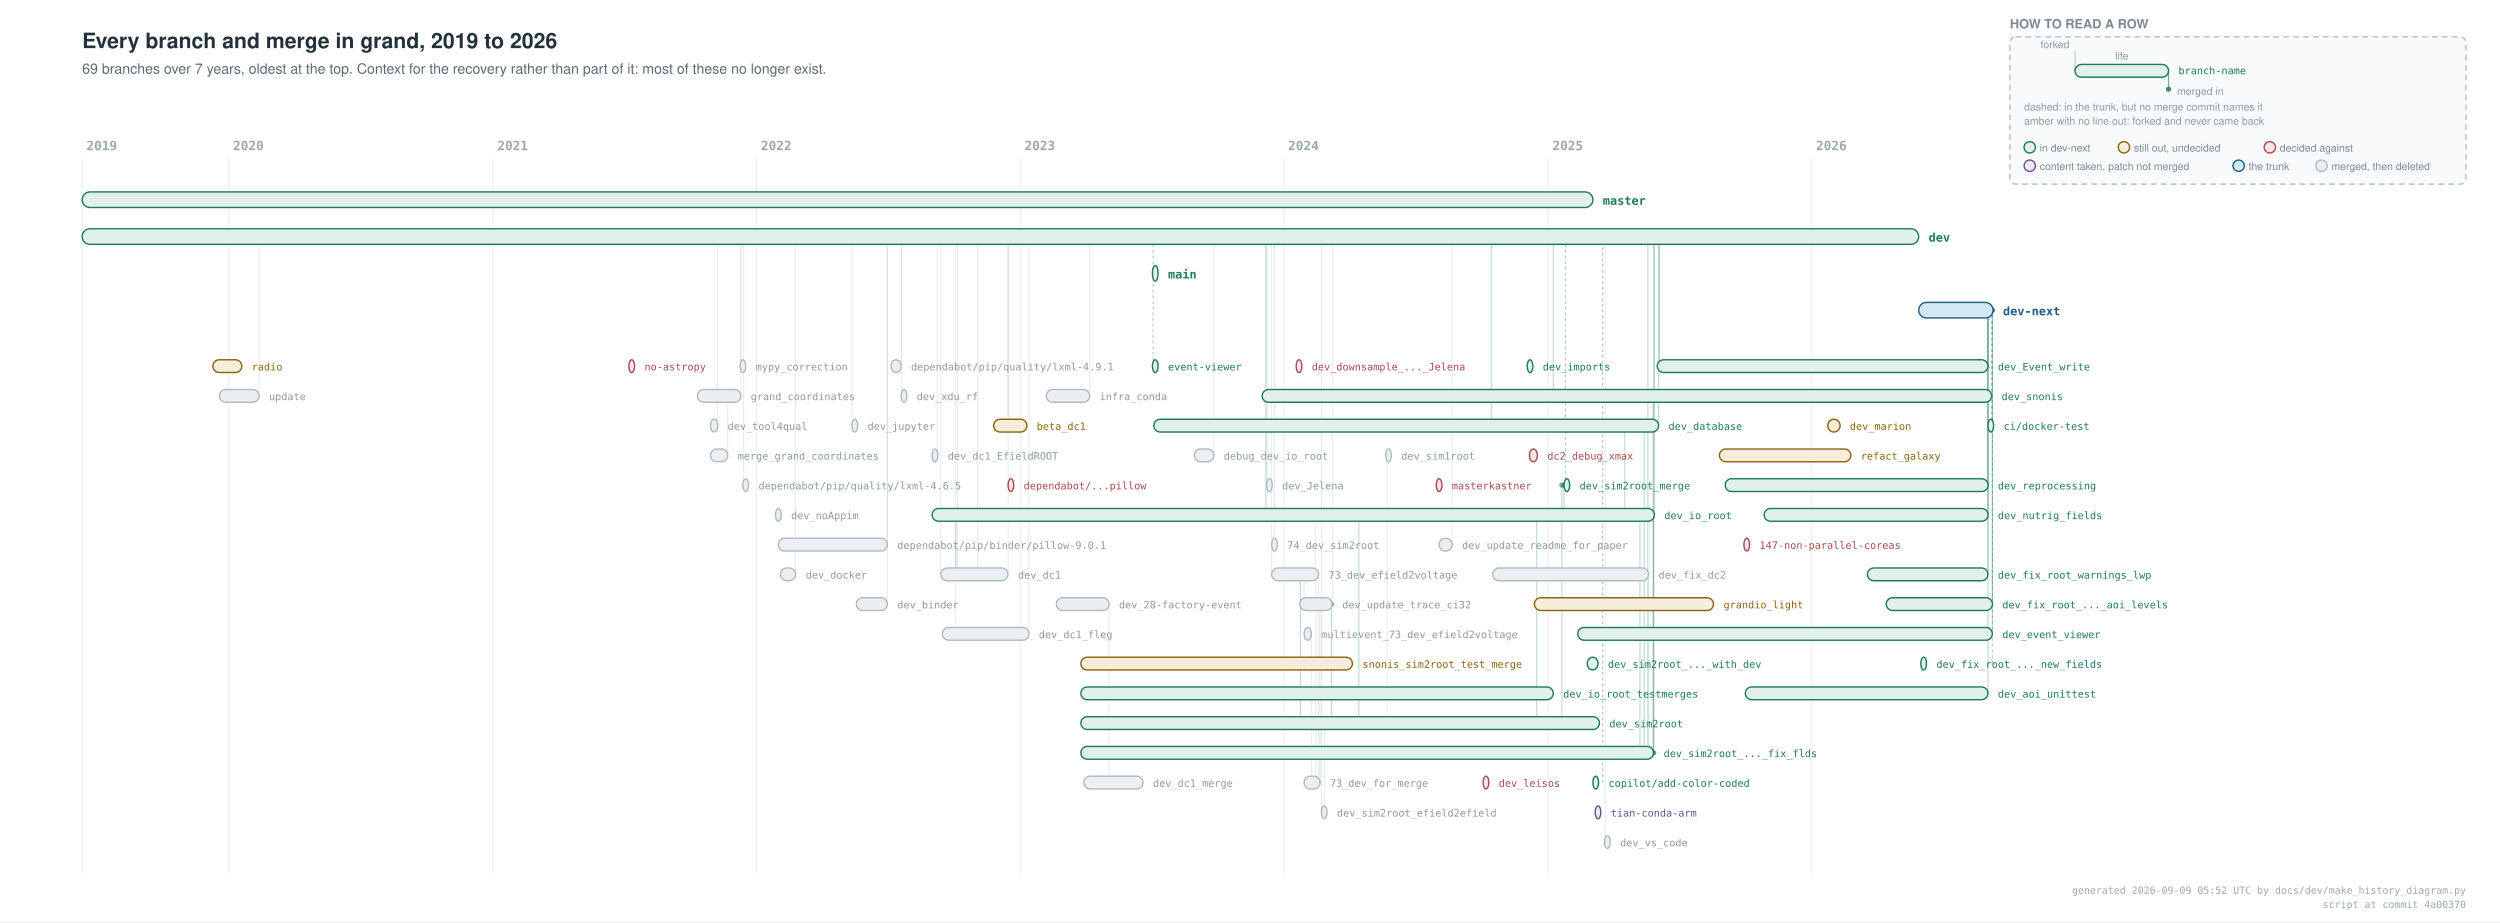
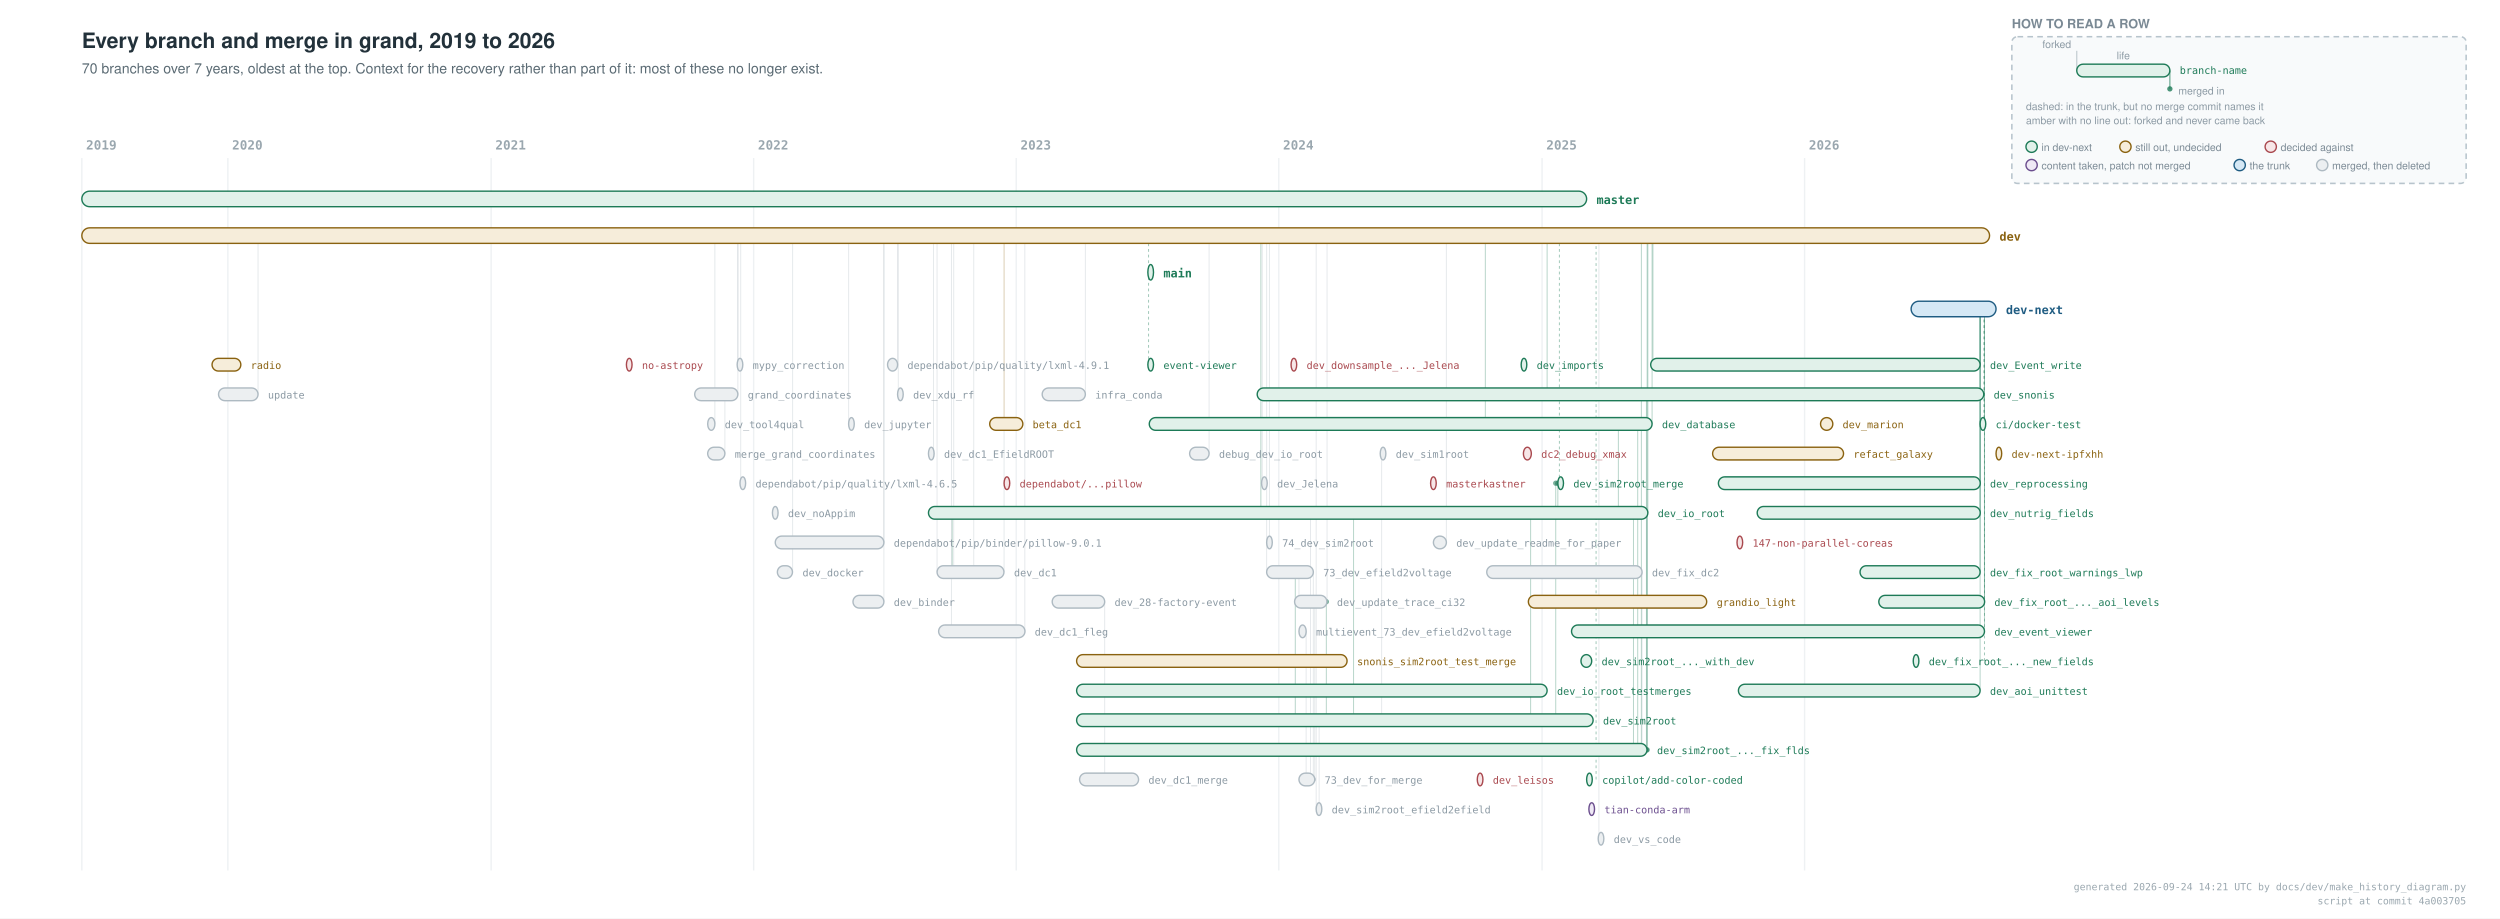
- <svg xmlns="http://www.w3.org/2000/svg" viewBox="0 0 1765 651" width="1765" height="651" font-family="IBM Plex Sans, Helvetica, Arial, sans-serif">
-   <rect width="1765" height="651" fill="#FFFFFF" />
+ <svg xmlns="http://www.w3.org/2000/svg" viewBox="0 0 1772 651" width="1772" height="651" font-family="IBM Plex Sans, Helvetica, Arial, sans-serif">
+   <rect width="1772" height="651" fill="#FFFFFF" />
  <text x="58" y="34" font-size="15" font-weight="600" fill="#22313A">Every branch and merge in grand, 2019 to 2026</text>
-   <text x="58" y="52" font-size="10" fill="#5A6A73">69 branches over 7 years, oldest at the top. Context for the recovery rather than part of it: most of these no longer exist.</text>
+   <text x="58" y="52" font-size="10" fill="#5A6A73">70 branches over 7 years, oldest at the top. Context for the recovery rather than part of it: most of these no longer exist.</text>
  <line x1="58.0" y1="112" x2="58.0" y2="617" stroke="#EEF1F3" stroke-width="1" />
  <text x="61.0" y="106" font-family="IBM Plex Mono, monospace" font-size="9" font-weight="600" fill="#9AA7AF">2019</text>
  <line x1="161.5" y1="112" x2="161.5" y2="617" stroke="#EEF1F3" stroke-width="1" />
  <text x="164.5" y="106" font-family="IBM Plex Mono, monospace" font-size="9" font-weight="600" fill="#9AA7AF">2020</text>
  <line x1="348.1" y1="112" x2="348.1" y2="617" stroke="#EEF1F3" stroke-width="1" />
  <text x="351.1" y="106" font-family="IBM Plex Mono, monospace" font-size="9" font-weight="600" fill="#9AA7AF">2021</text>
  <line x1="534.2" y1="112" x2="534.2" y2="617" stroke="#EEF1F3" stroke-width="1" />
  <text x="537.2" y="106" font-family="IBM Plex Mono, monospace" font-size="9" font-weight="600" fill="#9AA7AF">2022</text>
  <line x1="720.3" y1="112" x2="720.3" y2="617" stroke="#EEF1F3" stroke-width="1" />
  <text x="723.3" y="106" font-family="IBM Plex Mono, monospace" font-size="9" font-weight="600" fill="#9AA7AF">2023</text>
  <line x1="906.4" y1="112" x2="906.4" y2="617" stroke="#EEF1F3" stroke-width="1" />
  <text x="909.4" y="106" font-family="IBM Plex Mono, monospace" font-size="9" font-weight="600" fill="#9AA7AF">2024</text>
  <line x1="1093.0" y1="112" x2="1093.0" y2="617" stroke="#EEF1F3" stroke-width="1" />
  <text x="1096.0" y="106" font-family="IBM Plex Mono, monospace" font-size="9" font-weight="600" fill="#9AA7AF">2025</text>
  <line x1="1279.1" y1="112" x2="1279.1" y2="617" stroke="#EEF1F3" stroke-width="1" />
  <text x="1282.1" y="106" font-family="IBM Plex Mono, monospace" font-size="9" font-weight="600" fill="#9AA7AF">2026</text>
  <path d="M 182.9 279.5 L 182.9 167.0" stroke="#AEBAC2" stroke-width="0.7" fill="none" opacity="0.32" />
  <circle cx="182.9" cy="167.0" r="1.9" fill="#AEBAC2" opacity="0.6" />
  <path d="M 506.7 300.5 L 506.7 167.0" stroke="#AEBAC2" stroke-width="0.7" fill="none" opacity="0.32" />
  <circle cx="506.7" cy="167.0" r="1.9" fill="#AEBAC2" opacity="0.6" />
  <path d="M 523.0 279.5 L 523.0 167.0" stroke="#AEBAC2" stroke-width="0.7" fill="none" opacity="0.32" />
  <circle cx="523.0" cy="167.0" r="1.9" fill="#AEBAC2" opacity="0.6" />
  <path d="M 513.8 321.5 L 513.8 279.5" stroke="#AEBAC2" stroke-width="0.7" fill="none" opacity="0.32" />
  <circle cx="513.8" cy="279.5" r="1.9" fill="#AEBAC2" opacity="0.6" />
  <path d="M 523.0 258.5 L 523.0 167.0" stroke="#AEBAC2" stroke-width="0.7" fill="none" opacity="0.32" />
  <circle cx="523.0" cy="167.0" r="1.9" fill="#AEBAC2" opacity="0.6" />
  <path d="M 525.0 342.5 L 525.0 167.0" stroke="#AEBAC2" stroke-width="0.7" fill="none" opacity="0.32" />
  <circle cx="525.0" cy="167.0" r="1.9" fill="#AEBAC2" opacity="0.6" />
  <path d="M 561.8 405.5 L 561.8 167.0" stroke="#AEBAC2" stroke-width="0.7" fill="none" opacity="0.32" />
  <circle cx="561.8" cy="167.0" r="1.9" fill="#AEBAC2" opacity="0.6" />
  <path d="M 601.5 300.5 L 601.5 167.0" stroke="#AEBAC2" stroke-width="0.7" fill="none" opacity="0.32" />
  <circle cx="601.5" cy="167.0" r="1.9" fill="#AEBAC2" opacity="0.6" />
  <path d="M 626.5 426.5 L 626.5 167.0" stroke="#AEBAC2" stroke-width="0.7" fill="none" opacity="0.32" />
  <circle cx="626.5" cy="167.0" r="1.9" fill="#AEBAC2" opacity="0.6" />
  <path d="M 626.5 384.5 L 626.5 167.0" stroke="#AEBAC2" stroke-width="0.7" fill="none" opacity="0.32" />
  <circle cx="626.5" cy="167.0" r="1.9" fill="#AEBAC2" opacity="0.6" />
  <path d="M 636.2 258.5 L 636.2 167.0" stroke="#AEBAC2" stroke-width="0.7" fill="none" opacity="0.32" />
  <circle cx="636.2" cy="167.0" r="1.9" fill="#AEBAC2" opacity="0.6" />
  <path d="M 636.7 279.5 L 636.7 167.0" stroke="#AEBAC2" stroke-width="0.7" fill="none" opacity="0.32" />
  <circle cx="636.7" cy="167.0" r="1.9" fill="#AEBAC2" opacity="0.6" />
  <path d="M 674.9 363.5 L 674.9 405.5" stroke="#1D7A57" stroke-width="0.7" fill="none" opacity="0.32" />
  <circle cx="674.9" cy="405.5" r="1.9" fill="#1D7A57" opacity="0.6" />
  <path d="M 661.7 321.5 L 661.7 167.0" stroke="#AEBAC2" stroke-width="0.7" fill="none" opacity="0.32" />
  <circle cx="661.7" cy="167.0" r="1.9" fill="#AEBAC2" opacity="0.6" />
  <path d="M 664.2 405.5 L 664.2 167.0" stroke="#AEBAC2" stroke-width="0.7" fill="none" opacity="0.32" />
  <circle cx="664.2" cy="167.0" r="1.9" fill="#AEBAC2" opacity="0.6" />
  <path d="M 674.4 447.5 L 674.4 167.0" stroke="#AEBAC2" stroke-width="0.7" fill="none" opacity="0.32" />
  <circle cx="674.4" cy="167.0" r="1.9" fill="#AEBAC2" opacity="0.6" />
  <path d="M 676.0 405.5 L 676.0 167.0" stroke="#AEBAC2" stroke-width="0.7" fill="none" opacity="0.32" />
  <circle cx="676.0" cy="167.0" r="1.9" fill="#AEBAC2" opacity="0.6" />
  <path d="M 690.2 405.5 L 690.2 167.0" stroke="#AEBAC2" stroke-width="0.7" fill="none" opacity="0.32" />
  <circle cx="690.2" cy="167.0" r="1.9" fill="#AEBAC2" opacity="0.6" />
  <path d="M 711.7 405.5 L 711.7 300.5" stroke="#AEBAC2" stroke-width="0.7" fill="none" opacity="0.32" />
  <circle cx="711.7" cy="300.5" r="1.9" fill="#AEBAC2" opacity="0.6" />
  <path d="M 711.7 300.5 L 711.7 167.0" stroke="#8A6210" stroke-width="0.7" fill="none" opacity="0.32" />
  <circle cx="711.7" cy="167.0" r="1.9" fill="#8A6210" opacity="0.6" />
  <path d="M 726.4 447.5 L 726.4 167.0" stroke="#AEBAC2" stroke-width="0.7" fill="none" opacity="0.32" />
  <circle cx="726.4" cy="167.0" r="1.9" fill="#AEBAC2" opacity="0.6" />
  <path d="M 769.3 279.5 L 769.3 167.0" stroke="#AEBAC2" stroke-width="0.7" fill="none" opacity="0.32" />
  <circle cx="769.3" cy="167.0" r="1.9" fill="#AEBAC2" opacity="0.6" />
  <path d="M 783.0 426.5 L 783.0 552.5" stroke="#AEBAC2" stroke-width="0.7" fill="none" opacity="0.32" />
  <circle cx="783.0" cy="552.5" r="1.9" fill="#AEBAC2" opacity="0.6" />
  <path d="M 1084.9 510.5 L 1084.9 363.5" stroke="#1D7A57" stroke-width="0.7" fill="none" opacity="0.32" />
  <circle cx="1084.9" cy="363.5" r="1.9" fill="#1D7A57" opacity="0.6" />
  <path d="M 1147.1 363.5 L 1147.1 300.5" stroke="#1D7A57" stroke-width="0.7" fill="none" opacity="0.32" />
  <circle cx="1147.1" cy="300.5" r="1.9" fill="#1D7A57" opacity="0.6" />
  <path d="M 857.0 321.5 L 857.0 167.0" stroke="#AEBAC2" stroke-width="0.7" fill="none" opacity="0.32" />
  <circle cx="857.0" cy="167.0" r="1.9" fill="#AEBAC2" opacity="0.6" />
  <path d="M 893.7 363.5 L 893.7 167.0" stroke="#1D7A57" stroke-width="0.7" fill="none" opacity="0.32" />
  <circle cx="893.7" cy="167.0" r="1.9" fill="#1D7A57" opacity="0.6" />
  <path d="M 894.7 342.5 L 894.7 167.0" stroke="#AEBAC2" stroke-width="0.7" fill="none" opacity="0.32" />
  <circle cx="894.7" cy="167.0" r="1.9" fill="#AEBAC2" opacity="0.6" />
  <path d="M 897.8 405.5 L 897.8 167.0" stroke="#AEBAC2" stroke-width="0.7" fill="none" opacity="0.32" />
  <circle cx="897.8" cy="167.0" r="1.9" fill="#AEBAC2" opacity="0.6" />
  <path d="M 899.8 384.5 L 899.8 167.0" stroke="#AEBAC2" stroke-width="0.7" fill="none" opacity="0.32" />
  <circle cx="899.8" cy="167.0" r="1.9" fill="#AEBAC2" opacity="0.6" />
  <path d="M 1052.8 300.5 L 1052.8 167.0" stroke="#1D7A57" stroke-width="0.7" fill="none" opacity="0.32" />
  <circle cx="1052.8" cy="167.0" r="1.9" fill="#1D7A57" opacity="0.6" />
  <path d="M 918.1 510.5 L 918.1 405.5" stroke="#1D7A57" stroke-width="0.7" fill="none" opacity="0.32" />
  <circle cx="918.1" cy="405.5" r="1.9" fill="#1D7A57" opacity="0.6" />
  <path d="M 920.7 405.5 L 920.7 426.5" stroke="#AEBAC2" stroke-width="0.7" fill="none" opacity="0.32" />
  <circle cx="920.7" cy="426.5" r="1.9" fill="#AEBAC2" opacity="0.6" />
  <path d="M 925.8 447.5 L 925.8 552.5" stroke="#AEBAC2" stroke-width="0.7" fill="none" opacity="0.32" />
  <circle cx="925.8" cy="552.5" r="1.9" fill="#AEBAC2" opacity="0.6" />
  <path d="M 928.9 552.5 L 928.9 363.5" stroke="#AEBAC2" stroke-width="0.7" fill="none" opacity="0.32" />
  <circle cx="928.9" cy="363.5" r="1.9" fill="#AEBAC2" opacity="0.6" />
  <path d="M 930.9 405.5 L 930.9 552.5" stroke="#AEBAC2" stroke-width="0.7" fill="none" opacity="0.32" />
  <circle cx="930.9" cy="552.5" r="1.9" fill="#AEBAC2" opacity="0.6" />
  <path d="M 931.9 552.5 L 931.9 426.5" stroke="#AEBAC2" stroke-width="0.7" fill="none" opacity="0.32" />
  <circle cx="931.9" cy="426.5" r="1.9" fill="#AEBAC2" opacity="0.6" />
  <path d="M 940.1 510.5 L 940.1 426.5" stroke="#1D7A57" stroke-width="0.7" fill="none" opacity="0.32" />
  <circle cx="940.1" cy="426.5" r="1.9" fill="#1D7A57" opacity="0.6" />
  <path d="M 932.9 573.5 L 932.9 167.0" stroke="#AEBAC2" stroke-width="0.7" fill="none" opacity="0.32" />
  <circle cx="932.9" cy="167.0" r="1.9" fill="#AEBAC2" opacity="0.6" />
  <path d="M 935.0 573.5 L 935.0 510.5" stroke="#AEBAC2" stroke-width="0.7" fill="none" opacity="0.32" />
  <circle cx="935.0" cy="510.5" r="1.9" fill="#AEBAC2" opacity="0.6" />
  <path d="M 940.6 426.5 L 940.6 167.0" stroke="#AEBAC2" stroke-width="0.7" fill="none" opacity="0.32" />
  <circle cx="940.6" cy="167.0" r="1.9" fill="#AEBAC2" opacity="0.6" />
  <path d="M 959.4 363.5 L 959.4 510.5" stroke="#1D7A57" stroke-width="0.7" fill="none" opacity="0.32" />
  <circle cx="959.4" cy="510.5" r="1.9" fill="#1D7A57" opacity="0.6" />
  <path d="M 979.3 321.5 L 979.3 510.5" stroke="#AEBAC2" stroke-width="0.7" fill="none" opacity="0.32" />
  <circle cx="979.3" cy="510.5" r="1.9" fill="#AEBAC2" opacity="0.6" />
  <path d="M 1025.2 384.5 L 1025.2 167.0" stroke="#AEBAC2" stroke-width="0.7" fill="none" opacity="0.32" />
  <circle cx="1025.2" cy="167.0" r="1.9" fill="#AEBAC2" opacity="0.6" />
  <path d="M 1096.6 279.5 L 1096.6 167.0" stroke="#1D7A57" stroke-width="0.7" fill="none" opacity="0.32" />
  <circle cx="1096.6" cy="167.0" r="1.9" fill="#1D7A57" opacity="0.6" />
  <path d="M 1104.2 363.5 L 1104.2 342.5" stroke="#1D7A57" stroke-width="0.7" fill="none" opacity="0.32" />
  <circle cx="1104.2" cy="342.5" r="1.9" fill="#1D7A57" opacity="0.6" />
  <path d="M 1102.7 510.5 L 1102.7 342.5" stroke="#1D7A57" stroke-width="0.7" fill="none" opacity="0.32" />
  <circle cx="1102.7" cy="342.5" r="1.9" fill="#1D7A57" opacity="0.6" />
  <path d="M 1167.5 363.5 L 1167.5 531.5" stroke="#1D7A57" stroke-width="0.7" fill="none" opacity="0.32" />
  <circle cx="1167.5" cy="531.5" r="1.9" fill="#1D7A57" opacity="0.6" />
  <path d="M 1167.0 279.5 L 1167.0 531.5" stroke="#1D7A57" stroke-width="0.7" fill="none" opacity="0.32" />
  <circle cx="1167.0" cy="531.5" r="1.9" fill="#1D7A57" opacity="0.6" />
  <path d="M 1133.3 594.5 L 1133.3 167.0" stroke="#AEBAC2" stroke-width="0.7" fill="none" opacity="0.32" />
  <circle cx="1133.3" cy="167.0" r="1.9" fill="#AEBAC2" opacity="0.6" />
  <path d="M 1157.8 531.5 L 1157.8 363.5" stroke="#1D7A57" stroke-width="0.7" fill="none" opacity="0.32" />
  <circle cx="1157.8" cy="363.5" r="1.9" fill="#1D7A57" opacity="0.6" />
  <path d="M 1160.8 531.5 L 1160.8 300.5" stroke="#1D7A57" stroke-width="0.7" fill="none" opacity="0.32" />
  <circle cx="1160.8" cy="300.5" r="1.9" fill="#1D7A57" opacity="0.6" />
  <path d="M 1163.4 531.5 L 1163.4 167.0" stroke="#1D7A57" stroke-width="0.7" fill="none" opacity="0.32" />
  <circle cx="1163.4" cy="167.0" r="1.9" fill="#1D7A57" opacity="0.6" />
  <path d="M 1163.9 405.5 L 1163.9 531.5" stroke="#AEBAC2" stroke-width="0.7" fill="none" opacity="0.32" />
  <circle cx="1163.9" cy="531.5" r="1.9" fill="#AEBAC2" opacity="0.6" />
  <path d="M 1167.5 531.5 L 1167.5 167.0" stroke="#1D7A57" stroke-width="0.7" fill="none" opacity="0.32" />
  <circle cx="1167.5" cy="167.0" r="1.9" fill="#1D7A57" opacity="0.6" />
  <path d="M 1168.0 363.5 L 1168.0 167.0" stroke="#1D7A57" stroke-width="0.7" fill="none" opacity="0.32" />
  <circle cx="1168.0" cy="167.0" r="1.9" fill="#1D7A57" opacity="0.6" />
  <path d="M 1171.6 258.5 L 1171.6 167.0" stroke="#1D7A57" stroke-width="0.7" fill="none" opacity="0.32" />
  <circle cx="1171.6" cy="167.0" r="1.9" fill="#1D7A57" opacity="0.6" />
  <path d="M 1171.0 300.5 L 1171.0 167.0" stroke="#1D7A57" stroke-width="0.7" fill="none" opacity="0.32" />
  <circle cx="1171.0" cy="167.0" r="1.9" fill="#1D7A57" opacity="0.6" />
  <path d="M 1403.5 405.5 L 1403.5 219.0" stroke="#1D7A57" stroke-width="0.7" fill="none" opacity="0.32" />
  <circle cx="1403.5" cy="219.0" r="1.9" fill="#1D7A57" opacity="0.6" />
  <path d="M 1403.5 363.5 L 1403.5 219.0" stroke="#1D7A57" stroke-width="0.7" fill="none" opacity="0.32" />
  <circle cx="1403.5" cy="219.0" r="1.9" fill="#1D7A57" opacity="0.6" />
  <path d="M 1403.5 342.5 L 1403.5 219.0" stroke="#1D7A57" stroke-width="0.7" fill="none" opacity="0.32" />
  <circle cx="1403.5" cy="219.0" r="1.9" fill="#1D7A57" opacity="0.6" />
  <path d="M 1403.5 258.5 L 1403.5 219.0" stroke="#1D7A57" stroke-width="0.7" fill="none" opacity="0.32" />
  <circle cx="1403.5" cy="219.0" r="1.9" fill="#1D7A57" opacity="0.6" />
  <path d="M 1403.5 489.5 L 1403.5 219.0" stroke="#1D7A57" stroke-width="0.7" fill="none" opacity="0.32" />
  <circle cx="1403.5" cy="219.0" r="1.9" fill="#1D7A57" opacity="0.6" />
  <path d="M 1406.6 426.5 L 1406.6 219.0" stroke="#1D7A57" stroke-width="0.7" fill="none" opacity="0.32" />
  <circle cx="1406.6" cy="219.0" r="1.9" fill="#1D7A57" opacity="0.6" />
  <path d="M 1406.6 447.5 L 1406.6 219.0" stroke="#1D7A57" stroke-width="0.7" fill="none" opacity="0.32" />
  <circle cx="1406.6" cy="219.0" r="1.9" fill="#1D7A57" opacity="0.6" />
  <path d="M 814.1 258.5 L 814.1 167.0" stroke="#1D7A57" stroke-width="0.7" stroke-dasharray="2 2" fill="none" opacity="0.42" />
  <path d="M 1105.3 342.5 L 1105.3 167.0" stroke="#1D7A57" stroke-width="0.7" stroke-dasharray="2 2" fill="none" opacity="0.42" />
  <path d="M 1131.3 552.5 L 1131.3 167.0" stroke="#1D7A57" stroke-width="0.7" stroke-dasharray="2 2" fill="none" opacity="0.42" />
  <path d="M 1406.6 468.5 L 1406.6 219.0" stroke="#1D7A57" stroke-width="0.7" stroke-dasharray="2 2" fill="none" opacity="0.42" />
  <path d="M 1406.1 300.5 L 1406.1 219.0" stroke="#1D7A57" stroke-width="0.7" stroke-dasharray="2 2" fill="none" opacity="0.42" />
  <rect x="58.0" y="135.5" width="1066.6" height="11" rx="5.5" fill="#E1F1EA" stroke="#1D7A57" stroke-width="1" />
  <text x="1131.6" y="144.6" font-family="IBM Plex Mono, monospace" font-size="8.4" font-weight="600" fill="#1D7A57">master</text>
-   <rect x="58.0" y="161.5" width="1296.6" height="11" rx="5.5" fill="#E1F1EA" stroke="#1D7A57" stroke-width="1" />
-   <text x="1361.6" y="170.6" font-family="IBM Plex Mono, monospace" font-size="8.4" font-weight="600" fill="#1D7A57">dev</text>
+   <rect x="58.0" y="161.5" width="1352.2" height="11" rx="5.5" fill="#F6EDDA" stroke="#8A6210" stroke-width="1" />
+   <text x="1417.2" y="170.6" font-family="IBM Plex Mono, monospace" font-size="8.4" font-weight="600" fill="#8A6210">dev</text>
  <rect x="813.6" y="187.5" width="4.0" height="11" rx="5.5" fill="#E1F1EA" stroke="#1D7A57" stroke-width="1" />
  <text x="824.6" y="196.6" font-family="IBM Plex Mono, monospace" font-size="8.4" font-weight="600" fill="#1D7A57">main</text>
-   <rect x="1354.6" y="213.5" width="52.5" height="11" rx="5.5" fill="#D5E8F5" stroke="#1F5C82" stroke-width="1" />
-   <text x="1414.1" y="222.6" font-family="IBM Plex Mono, monospace" font-size="8.4" font-weight="600" fill="#1F5C82">dev-next</text>
+   <rect x="1354.6" y="213.5" width="60.2" height="11" rx="5.5" fill="#D5E8F5" stroke="#1F5C82" stroke-width="1" />
+   <text x="1421.8" y="222.6" font-family="IBM Plex Mono, monospace" font-size="8.4" font-weight="600" fill="#1F5C82">dev-next</text>
  <rect x="150.3" y="254.0" width="20.4" height="9" rx="4.5" fill="#F6EDDA" stroke="#8A6210" stroke-width="1" />
  <text x="177.7" y="261.5" font-family="IBM Plex Mono, monospace" font-size="7.2" font-weight="500" fill="#8A6210">radio</text>
  <rect x="154.9" y="275.0" width="28.0" height="9" rx="4.5" fill="#ECEFF1" stroke="#AEBAC2" stroke-width="1" />
  <text x="189.9" y="282.5" font-family="IBM Plex Mono, monospace" font-size="7.2" font-weight="500" fill="#8B99A3">update</text>
  <rect x="444.0" y="254.0" width="4.0" height="9" rx="4.5" fill="#F7E6E7" stroke="#A9484E" stroke-width="1" />
  <text x="455.0" y="261.5" font-family="IBM Plex Mono, monospace" font-size="7.2" font-weight="500" fill="#A9484E">no-astropy</text>
  <rect x="492.4" y="275.0" width="30.6" height="9" rx="4.5" fill="#ECEFF1" stroke="#AEBAC2" stroke-width="1" />
  <text x="530.0" y="282.5" font-family="IBM Plex Mono, monospace" font-size="7.2" font-weight="500" fill="#8B99A3">grand_coordinates</text>
  <rect x="501.6" y="296.0" width="5.1" height="9" rx="4.5" fill="#ECEFF1" stroke="#AEBAC2" stroke-width="1" />
  <text x="513.7" y="303.5" font-family="IBM Plex Mono, monospace" font-size="7.2" font-weight="500" fill="#8B99A3">dev_tool4qual</text>
  <rect x="501.6" y="317.0" width="12.2" height="9" rx="4.5" fill="#ECEFF1" stroke="#AEBAC2" stroke-width="1" />
  <text x="520.8" y="324.5" font-family="IBM Plex Mono, monospace" font-size="7.2" font-weight="500" fill="#8B99A3">merge_grand_coordinates</text>
  <rect x="522.5" y="254.0" width="4.0" height="9" rx="4.5" fill="#ECEFF1" stroke="#AEBAC2" stroke-width="1" />
  <text x="533.5" y="261.5" font-family="IBM Plex Mono, monospace" font-size="7.2" font-weight="500" fill="#8B99A3">mypy_correction</text>
  <rect x="524.5" y="338.0" width="4.0" height="9" rx="4.5" fill="#ECEFF1" stroke="#AEBAC2" stroke-width="1" />
  <text x="535.5" y="345.5" font-family="IBM Plex Mono, monospace" font-size="7.2" font-weight="500" fill="#8B99A3">dependabot/pip/quality/lxml-4.6.5</text>
  <rect x="547.5" y="359.0" width="4.0" height="9" rx="4.5" fill="#ECEFF1" stroke="#AEBAC2" stroke-width="1" />
  <text x="558.5" y="366.5" font-family="IBM Plex Mono, monospace" font-size="7.2" font-weight="500" fill="#8B99A3">dev_noAppim</text>
  <rect x="549.5" y="380.0" width="77.0" height="9" rx="4.5" fill="#ECEFF1" stroke="#AEBAC2" stroke-width="1" />
  <text x="633.5" y="387.5" font-family="IBM Plex Mono, monospace" font-size="7.2" font-weight="500" fill="#8B99A3">dependabot/pip/binder/pillow-9.0.1</text>
  <rect x="551.0" y="401.0" width="10.7" height="9" rx="4.5" fill="#ECEFF1" stroke="#AEBAC2" stroke-width="1" />
  <text x="568.8" y="408.5" font-family="IBM Plex Mono, monospace" font-size="7.2" font-weight="500" fill="#8B99A3">dev_docker</text>
  <rect x="601.5" y="296.0" width="4.0" height="9" rx="4.5" fill="#ECEFF1" stroke="#AEBAC2" stroke-width="1" />
  <text x="612.5" y="303.5" font-family="IBM Plex Mono, monospace" font-size="7.2" font-weight="500" fill="#8B99A3">dev_jupyter</text>
  <rect x="604.6" y="422.0" width="21.9" height="9" rx="4.5" fill="#ECEFF1" stroke="#AEBAC2" stroke-width="1" />
  <text x="633.5" y="429.5" font-family="IBM Plex Mono, monospace" font-size="7.2" font-weight="500" fill="#8B99A3">dev_binder</text>
  <rect x="629.1" y="254.0" width="7.1" height="9" rx="4.5" fill="#ECEFF1" stroke="#AEBAC2" stroke-width="1" />
  <text x="643.2" y="261.5" font-family="IBM Plex Mono, monospace" font-size="7.2" font-weight="500" fill="#8B99A3">dependabot/pip/quality/lxml-4.9.1</text>
  <rect x="636.2" y="275.0" width="4.0" height="9" rx="4.5" fill="#ECEFF1" stroke="#AEBAC2" stroke-width="1" />
  <text x="647.2" y="282.5" font-family="IBM Plex Mono, monospace" font-size="7.2" font-weight="500" fill="#8B99A3">dev_xdu_rf</text>
  <rect x="658.1" y="317.0" width="4.0" height="9" rx="4.5" fill="#ECEFF1" stroke="#AEBAC2" stroke-width="1" />
  <text x="669.1" y="324.5" font-family="IBM Plex Mono, monospace" font-size="7.2" font-weight="500" fill="#8B99A3">dev_dc1_EfieldROOT</text>
  <rect x="658.1" y="359.0" width="509.9" height="9" rx="4.5" fill="#E1F1EA" stroke="#1D7A57" stroke-width="1" />
  <text x="1175.0" y="366.5" font-family="IBM Plex Mono, monospace" font-size="7.2" font-weight="500" fill="#1D7A57">dev_io_root</text>
  <rect x="664.2" y="401.0" width="47.4" height="9" rx="4.5" fill="#ECEFF1" stroke="#AEBAC2" stroke-width="1" />
  <text x="718.7" y="408.5" font-family="IBM Plex Mono, monospace" font-size="7.2" font-weight="500" fill="#8B99A3">dev_dc1</text>
  <rect x="665.3" y="443.0" width="61.2" height="9" rx="4.5" fill="#ECEFF1" stroke="#AEBAC2" stroke-width="1" />
  <text x="733.4" y="450.5" font-family="IBM Plex Mono, monospace" font-size="7.2" font-weight="500" fill="#8B99A3">dev_dc1_fleg</text>
  <rect x="701.5" y="296.0" width="23.5" height="9" rx="4.5" fill="#F6EDDA" stroke="#8A6210" stroke-width="1" />
  <text x="731.9" y="303.5" font-family="IBM Plex Mono, monospace" font-size="7.2" font-weight="500" fill="#8A6210">beta_dc1</text>
  <rect x="711.7" y="338.0" width="4.0" height="9" rx="4.5" fill="#F7E6E7" stroke="#A9484E" stroke-width="1" />
  <text x="722.7" y="345.5" font-family="IBM Plex Mono, monospace" font-size="7.2" font-weight="500" fill="#A9484E">dependabot/...pillow</text>
  <rect x="738.7" y="275.0" width="30.6" height="9" rx="4.5" fill="#ECEFF1" stroke="#AEBAC2" stroke-width="1" />
  <text x="776.3" y="282.5" font-family="IBM Plex Mono, monospace" font-size="7.2" font-weight="500" fill="#8B99A3">infra_conda</text>
  <rect x="745.8" y="422.0" width="37.2" height="9" rx="4.5" fill="#ECEFF1" stroke="#AEBAC2" stroke-width="1" />
  <text x="790.0" y="429.5" font-family="IBM Plex Mono, monospace" font-size="7.2" font-weight="500" fill="#8B99A3">dev_28-factory-event</text>
  <rect x="763.1" y="464.0" width="191.7" height="9" rx="4.5" fill="#F6EDDA" stroke="#8A6210" stroke-width="1" />
  <text x="961.9" y="471.5" font-family="IBM Plex Mono, monospace" font-size="7.2" font-weight="500" fill="#8A6210">snonis_sim2root_test_merge</text>
  <rect x="763.1" y="485.0" width="333.5" height="9" rx="4.5" fill="#E1F1EA" stroke="#1D7A57" stroke-width="1" />
  <text x="1103.6" y="492.5" font-family="IBM Plex Mono, monospace" font-size="7.2" font-weight="500" fill="#1D7A57">dev_io_root_testmerges</text>
  <rect x="763.1" y="506.0" width="366.1" height="9" rx="4.5" fill="#E1F1EA" stroke="#1D7A57" stroke-width="1" />
  <text x="1136.2" y="513.5" font-family="IBM Plex Mono, monospace" font-size="7.2" font-weight="500" fill="#1D7A57">dev_sim2root</text>
  <rect x="763.1" y="527.0" width="404.3" height="9" rx="4.5" fill="#E1F1EA" stroke="#1D7A57" stroke-width="1" />
  <text x="1174.5" y="534.5" font-family="IBM Plex Mono, monospace" font-size="7.2" font-weight="500" fill="#1D7A57">dev_sim2root_..._fix_flds</text>
  <rect x="765.2" y="548.0" width="41.8" height="9" rx="4.5" fill="#ECEFF1" stroke="#AEBAC2" stroke-width="1" />
  <text x="814.0" y="555.5" font-family="IBM Plex Mono, monospace" font-size="7.2" font-weight="500" fill="#8B99A3">dev_dc1_merge</text>
  <rect x="813.6" y="254.0" width="4.0" height="9" rx="4.5" fill="#E1F1EA" stroke="#1D7A57" stroke-width="1" />
  <text x="824.6" y="261.5" font-family="IBM Plex Mono, monospace" font-size="7.2" font-weight="500" fill="#1D7A57">event-viewer</text>
  <rect x="814.6" y="296.0" width="356.4" height="9" rx="4.5" fill="#E1F1EA" stroke="#1D7A57" stroke-width="1" />
  <text x="1178.0" y="303.5" font-family="IBM Plex Mono, monospace" font-size="7.2" font-weight="500" fill="#1D7A57">dev_database</text>
  <rect x="843.2" y="317.0" width="13.8" height="9" rx="4.5" fill="#ECEFF1" stroke="#AEBAC2" stroke-width="1" />
  <text x="864.0" y="324.5" font-family="IBM Plex Mono, monospace" font-size="7.2" font-weight="500" fill="#8B99A3">debug_dev_io_root</text>
  <rect x="891.1" y="275.0" width="515.0" height="9" rx="4.5" fill="#E1F1EA" stroke="#1D7A57" stroke-width="1" />
  <text x="1413.1" y="282.5" font-family="IBM Plex Mono, monospace" font-size="7.2" font-weight="500" fill="#1D7A57">dev_snonis</text>
  <rect x="894.2" y="338.0" width="4.0" height="9" rx="4.5" fill="#ECEFF1" stroke="#AEBAC2" stroke-width="1" />
  <text x="905.2" y="345.5" font-family="IBM Plex Mono, monospace" font-size="7.2" font-weight="500" fill="#8B99A3">dev_Jelena</text>
  <rect x="897.8" y="380.0" width="4.0" height="9" rx="4.5" fill="#ECEFF1" stroke="#AEBAC2" stroke-width="1" />
  <text x="908.8" y="387.5" font-family="IBM Plex Mono, monospace" font-size="7.2" font-weight="500" fill="#8B99A3">74_dev_sim2root</text>
  <rect x="897.8" y="401.0" width="33.1" height="9" rx="4.5" fill="#ECEFF1" stroke="#AEBAC2" stroke-width="1" />
  <text x="937.9" y="408.5" font-family="IBM Plex Mono, monospace" font-size="7.2" font-weight="500" fill="#8B99A3">73_dev_efield2voltage</text>
  <rect x="915.1" y="254.0" width="4.0" height="9" rx="4.5" fill="#F7E6E7" stroke="#A9484E" stroke-width="1" />
  <text x="926.1" y="261.5" font-family="IBM Plex Mono, monospace" font-size="7.2" font-weight="500" fill="#A9484E">dev_downsample_..._Jelena</text>
  <rect x="917.6" y="422.0" width="22.9" height="9" rx="4.5" fill="#ECEFF1" stroke="#AEBAC2" stroke-width="1" />
  <text x="947.6" y="429.5" font-family="IBM Plex Mono, monospace" font-size="7.2" font-weight="500" fill="#8B99A3">dev_update_trace_ci32</text>
  <rect x="920.7" y="443.0" width="5.1" height="9" rx="4.5" fill="#ECEFF1" stroke="#AEBAC2" stroke-width="1" />
  <text x="932.8" y="450.5" font-family="IBM Plex Mono, monospace" font-size="7.2" font-weight="500" fill="#8B99A3">multievent_73_dev_efield2voltage</text>
  <rect x="920.7" y="548.0" width="11.2" height="9" rx="4.5" fill="#ECEFF1" stroke="#AEBAC2" stroke-width="1" />
  <text x="938.9" y="555.5" font-family="IBM Plex Mono, monospace" font-size="7.2" font-weight="500" fill="#8B99A3">73_dev_for_merge</text>
  <rect x="932.9" y="569.0" width="4.0" height="9" rx="4.5" fill="#ECEFF1" stroke="#AEBAC2" stroke-width="1" />
  <text x="943.9" y="576.5" font-family="IBM Plex Mono, monospace" font-size="7.2" font-weight="500" fill="#8B99A3">dev_sim2root_efield2efield</text>
  <rect x="978.3" y="317.0" width="4.0" height="9" rx="4.5" fill="#ECEFF1" stroke="#AEBAC2" stroke-width="1" />
  <text x="989.3" y="324.5" font-family="IBM Plex Mono, monospace" font-size="7.2" font-weight="500" fill="#8B99A3">dev_sim1root</text>
  <rect x="1014.0" y="338.0" width="4.0" height="9" rx="4.5" fill="#F7E6E7" stroke="#A9484E" stroke-width="1" />
  <text x="1025.0" y="345.5" font-family="IBM Plex Mono, monospace" font-size="7.2" font-weight="500" fill="#A9484E">masterkastner</text>
  <rect x="1016.0" y="380.0" width="9.2" height="9" rx="4.5" fill="#ECEFF1" stroke="#AEBAC2" stroke-width="1" />
  <text x="1032.2" y="387.5" font-family="IBM Plex Mono, monospace" font-size="7.2" font-weight="500" fill="#8B99A3">dev_update_readme_for_paper</text>
  <rect x="1047.1" y="548.0" width="4.0" height="9" rx="4.5" fill="#F7E6E7" stroke="#A9484E" stroke-width="1" />
  <text x="1058.1" y="555.5" font-family="IBM Plex Mono, monospace" font-size="7.2" font-weight="500" fill="#A9484E">dev_leisos</text>
  <rect x="1053.8" y="401.0" width="110.1" height="9" rx="4.5" fill="#ECEFF1" stroke="#AEBAC2" stroke-width="1" />
  <text x="1170.9" y="408.5" font-family="IBM Plex Mono, monospace" font-size="7.2" font-weight="500" fill="#8B99A3">dev_fix_dc2</text>
  <rect x="1078.2" y="254.0" width="4.0" height="9" rx="4.5" fill="#E1F1EA" stroke="#1D7A57" stroke-width="1" />
  <text x="1089.2" y="261.5" font-family="IBM Plex Mono, monospace" font-size="7.2" font-weight="500" fill="#1D7A57">dev_imports</text>
  <rect x="1079.8" y="317.0" width="5.6" height="9" rx="4.5" fill="#F7E6E7" stroke="#A9484E" stroke-width="1" />
  <text x="1092.4" y="324.5" font-family="IBM Plex Mono, monospace" font-size="7.2" font-weight="500" fill="#A9484E">dc2_debug_xmax</text>
  <rect x="1083.3" y="422.0" width="126.4" height="9" rx="4.5" fill="#F6EDDA" stroke="#8A6210" stroke-width="1" />
  <text x="1216.8" y="429.5" font-family="IBM Plex Mono, monospace" font-size="7.2" font-weight="500" fill="#8A6210">grandio_light</text>
  <rect x="1104.2" y="338.0" width="4.0" height="9" rx="4.5" fill="#E1F1EA" stroke="#1D7A57" stroke-width="1" />
  <text x="1115.2" y="345.5" font-family="IBM Plex Mono, monospace" font-size="7.2" font-weight="500" fill="#1D7A57">dev_sim2root_merge</text>
  <rect x="1113.9" y="443.0" width="292.7" height="9" rx="4.5" fill="#E1F1EA" stroke="#1D7A57" stroke-width="1" />
  <text x="1413.6" y="450.5" font-family="IBM Plex Mono, monospace" font-size="7.2" font-weight="500" fill="#1D7A57">dev_event_viewer</text>
  <rect x="1120.6" y="464.0" width="7.6" height="9" rx="4.5" fill="#E1F1EA" stroke="#1D7A57" stroke-width="1" />
  <text x="1135.2" y="471.5" font-family="IBM Plex Mono, monospace" font-size="7.2" font-weight="500" fill="#1D7A57">dev_sim2root_..._with_dev</text>
  <rect x="1124.6" y="548.0" width="4.0" height="9" rx="4.5" fill="#E1F1EA" stroke="#1D7A57" stroke-width="1" />
  <text x="1135.6" y="555.5" font-family="IBM Plex Mono, monospace" font-size="7.2" font-weight="500" fill="#1D7A57">copilot/add-color-coded</text>
  <rect x="1126.2" y="569.0" width="4.0" height="9" rx="4.5" fill="#EFE9F5" stroke="#6B4E8E" stroke-width="1" />
  <text x="1137.2" y="576.5" font-family="IBM Plex Mono, monospace" font-size="7.2" font-weight="500" fill="#6B4E8E">tian-conda-arm</text>
  <rect x="1132.8" y="590.0" width="4.0" height="9" rx="4.5" fill="#ECEFF1" stroke="#AEBAC2" stroke-width="1" />
  <text x="1143.8" y="597.5" font-family="IBM Plex Mono, monospace" font-size="7.2" font-weight="500" fill="#8B99A3">dev_vs_code</text>
  <rect x="1170.0" y="254.0" width="233.5" height="9" rx="4.5" fill="#E1F1EA" stroke="#1D7A57" stroke-width="1" />
  <text x="1410.5" y="261.5" font-family="IBM Plex Mono, monospace" font-size="7.2" font-weight="500" fill="#1D7A57">dev_Event_write</text>
  <rect x="1213.9" y="317.0" width="92.8" height="9" rx="4.5" fill="#F6EDDA" stroke="#8A6210" stroke-width="1" />
  <text x="1313.7" y="324.5" font-family="IBM Plex Mono, monospace" font-size="7.2" font-weight="500" fill="#8A6210">refact_galaxy</text>
  <rect x="1218.0" y="338.0" width="185.6" height="9" rx="4.5" fill="#E1F1EA" stroke="#1D7A57" stroke-width="1" />
  <text x="1410.5" y="345.5" font-family="IBM Plex Mono, monospace" font-size="7.2" font-weight="500" fill="#1D7A57">dev_reprocessing</text>
  <rect x="1231.2" y="380.0" width="4.0" height="9" rx="4.5" fill="#F7E6E7" stroke="#A9484E" stroke-width="1" />
  <text x="1242.2" y="387.5" font-family="IBM Plex Mono, monospace" font-size="7.2" font-weight="500" fill="#A9484E">147-non-parallel-coreas</text>
  <rect x="1232.2" y="485.0" width="171.3" height="9" rx="4.5" fill="#E1F1EA" stroke="#1D7A57" stroke-width="1" />
  <text x="1410.5" y="492.5" font-family="IBM Plex Mono, monospace" font-size="7.2" font-weight="500" fill="#1D7A57">dev_aoi_unittest</text>
  <rect x="1245.5" y="359.0" width="158.1" height="9" rx="4.5" fill="#E1F1EA" stroke="#1D7A57" stroke-width="1" />
  <text x="1410.5" y="366.5" font-family="IBM Plex Mono, monospace" font-size="7.2" font-weight="500" fill="#1D7A57">dev_nutrig_fields</text>
  <rect x="1290.4" y="296.0" width="8.7" height="9" rx="4.5" fill="#F6EDDA" stroke="#8A6210" stroke-width="1" />
  <text x="1306.0" y="303.5" font-family="IBM Plex Mono, monospace" font-size="7.2" font-weight="500" fill="#8A6210">dev_marion</text>
  <rect x="1318.4" y="401.0" width="85.1" height="9" rx="4.5" fill="#E1F1EA" stroke="#1D7A57" stroke-width="1" />
  <text x="1410.5" y="408.5" font-family="IBM Plex Mono, monospace" font-size="7.2" font-weight="500" fill="#1D7A57">dev_fix_root_warnings_lwp</text>
  <rect x="1331.7" y="422.0" width="75.0" height="9" rx="4.5" fill="#E1F1EA" stroke="#1D7A57" stroke-width="1" />
  <text x="1413.6" y="429.5" font-family="IBM Plex Mono, monospace" font-size="7.2" font-weight="500" fill="#1D7A57">dev_fix_root_..._aoi_levels</text>
  <rect x="1356.1" y="464.0" width="4.0" height="9" rx="4.5" fill="#E1F1EA" stroke="#1D7A57" stroke-width="1" />
  <text x="1367.1" y="471.5" font-family="IBM Plex Mono, monospace" font-size="7.2" font-weight="500" fill="#1D7A57">dev_fix_root_..._new_fields</text>
  <rect x="1403.5" y="296.0" width="4.0" height="9" rx="4.5" fill="#E1F1EA" stroke="#1D7A57" stroke-width="1" />
  <text x="1414.5" y="303.5" font-family="IBM Plex Mono, monospace" font-size="7.2" font-weight="500" fill="#1D7A57">ci/docker-test</text>
-   <text x="1419.0" y="20.0" font-size="9" font-weight="600" fill="#7A8994">HOW TO READ A ROW</text>
-   <rect x="1419.0" y="26.0" width="322" height="104" rx="4" fill="#F8FAFB" stroke="#B7C4CC" stroke-width="1.1" stroke-dasharray="4 3" />
-   <path d="M 1465.0 36.0 L 1465.0 50.0" stroke="#AEBAC2" stroke-width="0.9" opacity="0.7" />
-   <rect x="1465.0" y="45.5" width="66" height="9" rx="4.5" fill="#E1F1EA" stroke="#1D7A57" stroke-width="1" />
-   <text x="1538.0" y="52.4" font-family="IBM Plex Mono, monospace" font-size="7.2" font-weight="500" fill="#1D7A57">branch-name</text>
-   <path d="M 1531.0 50.0 L 1531.0 63.0" stroke="#1D7A57" stroke-width="0.9" opacity="0.6" />
-   <circle cx="1531.0" cy="63.0" r="1.9" fill="#1D7A57" opacity="0.8" />
-   <text x="1461.0" y="34.0" font-size="7.4" fill="#8B99A3" text-anchor="end">forked</text>
-   <text x="1498.0" y="42.0" font-size="7.4" fill="#8B99A3" text-anchor="middle">life</text>
-   <text x="1537.0" y="67.0" font-size="7.4" fill="#8B99A3" text-anchor="start">merged in</text>
-   <text x="1429.0" y="78.0" font-size="7.4" fill="#8B99A3">dashed: in the trunk, but no merge commit names it</text>
-   <text x="1429.0" y="88.0" font-size="7.4" fill="#8B99A3">amber with no line out: forked and never came back</text>
-   <rect x="1429.0" y="100.0" width="8" height="8" rx="4" fill="#E1F1EA" stroke="#1D7A57" />
-   <text x="1440.0" y="107.0" font-size="7.4" fill="#7A8994">in dev-next</text>
-   <rect x="1495.5" y="100.0" width="8" height="8" rx="4" fill="#F6EDDA" stroke="#8A6210" />
-   <text x="1506.5" y="107.0" font-size="7.4" fill="#7A8994">still out, undecided</text>
-   <rect x="1598.5" y="100.0" width="8" height="8" rx="4" fill="#F7E6E7" stroke="#A9484E" />
-   <text x="1609.5" y="107.0" font-size="7.4" fill="#7A8994">decided against</text>
-   <rect x="1429.0" y="113.0" width="8" height="8" rx="4" fill="#EFE9F5" stroke="#6B4E8E" />
-   <text x="1440.0" y="120.0" font-size="7.4" fill="#7A8994">content taken, patch not merged</text>
-   <rect x="1576.5" y="113.0" width="8" height="8" rx="4" fill="#D5E8F5" stroke="#1F5C82" />
-   <text x="1587.5" y="120.0" font-size="7.4" fill="#7A8994">the trunk</text>
-   <rect x="1635.0" y="113.0" width="8" height="8" rx="4" fill="#ECEFF1" stroke="#AEBAC2" />
-   <text x="1646.0" y="120.0" font-size="7.4" fill="#7A8994">merged, then deleted</text>
-   <text x="1741.0" y="631.0" font-family="IBM Plex Mono, monospace" font-size="7" fill="#9AA7AF" text-anchor="end">generated 2026-09-09 05:52 UTC by docs/dev/make_history_diagram.py</text>
-   <text x="1741.0" y="641.0" font-family="IBM Plex Mono, monospace" font-size="7" fill="#9AA7AF" text-anchor="end">script at commit 4a00370</text>
+   <rect x="1414.8" y="317.0" width="4.0" height="9" rx="4.5" fill="#F6EDDA" stroke="#8A6210" stroke-width="1" />
+   <text x="1425.8" y="324.5" font-family="IBM Plex Mono, monospace" font-size="7.2" font-weight="500" fill="#8A6210">dev-next-ipfxhh</text>
+   <text x="1426.0" y="20.0" font-size="9" font-weight="600" fill="#7A8994">HOW TO READ A ROW</text>
+   <rect x="1426.0" y="26.0" width="322" height="104" rx="4" fill="#F8FAFB" stroke="#B7C4CC" stroke-width="1.1" stroke-dasharray="4 3" />
+   <path d="M 1472.0 36.0 L 1472.0 50.0" stroke="#AEBAC2" stroke-width="0.9" opacity="0.7" />
+   <rect x="1472.0" y="45.5" width="66" height="9" rx="4.5" fill="#E1F1EA" stroke="#1D7A57" stroke-width="1" />
+   <text x="1545.0" y="52.4" font-family="IBM Plex Mono, monospace" font-size="7.2" font-weight="500" fill="#1D7A57">branch-name</text>
+   <path d="M 1538.0 50.0 L 1538.0 63.0" stroke="#1D7A57" stroke-width="0.9" opacity="0.6" />
+   <circle cx="1538.0" cy="63.0" r="1.9" fill="#1D7A57" opacity="0.8" />
+   <text x="1468.0" y="34.0" font-size="7.4" fill="#8B99A3" text-anchor="end">forked</text>
+   <text x="1505.0" y="42.0" font-size="7.4" fill="#8B99A3" text-anchor="middle">life</text>
+   <text x="1544.0" y="67.0" font-size="7.4" fill="#8B99A3" text-anchor="start">merged in</text>
+   <text x="1436.0" y="78.0" font-size="7.4" fill="#8B99A3">dashed: in the trunk, but no merge commit names it</text>
+   <text x="1436.0" y="88.0" font-size="7.4" fill="#8B99A3">amber with no line out: forked and never came back</text>
+   <rect x="1436.0" y="100.0" width="8" height="8" rx="4" fill="#E1F1EA" stroke="#1D7A57" />
+   <text x="1447.0" y="107.0" font-size="7.4" fill="#7A8994">in dev-next</text>
+   <rect x="1502.5" y="100.0" width="8" height="8" rx="4" fill="#F6EDDA" stroke="#8A6210" />
+   <text x="1513.5" y="107.0" font-size="7.4" fill="#7A8994">still out, undecided</text>
+   <rect x="1605.5" y="100.0" width="8" height="8" rx="4" fill="#F7E6E7" stroke="#A9484E" />
+   <text x="1616.5" y="107.0" font-size="7.4" fill="#7A8994">decided against</text>
+   <rect x="1436.0" y="113.0" width="8" height="8" rx="4" fill="#EFE9F5" stroke="#6B4E8E" />
+   <text x="1447.0" y="120.0" font-size="7.4" fill="#7A8994">content taken, patch not merged</text>
+   <rect x="1583.5" y="113.0" width="8" height="8" rx="4" fill="#D5E8F5" stroke="#1F5C82" />
+   <text x="1594.5" y="120.0" font-size="7.4" fill="#7A8994">the trunk</text>
+   <rect x="1642.0" y="113.0" width="8" height="8" rx="4" fill="#ECEFF1" stroke="#AEBAC2" />
+   <text x="1653.0" y="120.0" font-size="7.4" fill="#7A8994">merged, then deleted</text>
+   <text x="1748.0" y="631.0" font-family="IBM Plex Mono, monospace" font-size="7" fill="#9AA7AF" text-anchor="end">generated 2026-09-24 14:21 UTC by docs/dev/make_history_diagram.py</text>
+   <text x="1748.0" y="641.0" font-family="IBM Plex Mono, monospace" font-size="7" fill="#9AA7AF" text-anchor="end">script at commit 4a003705</text>
</svg>
